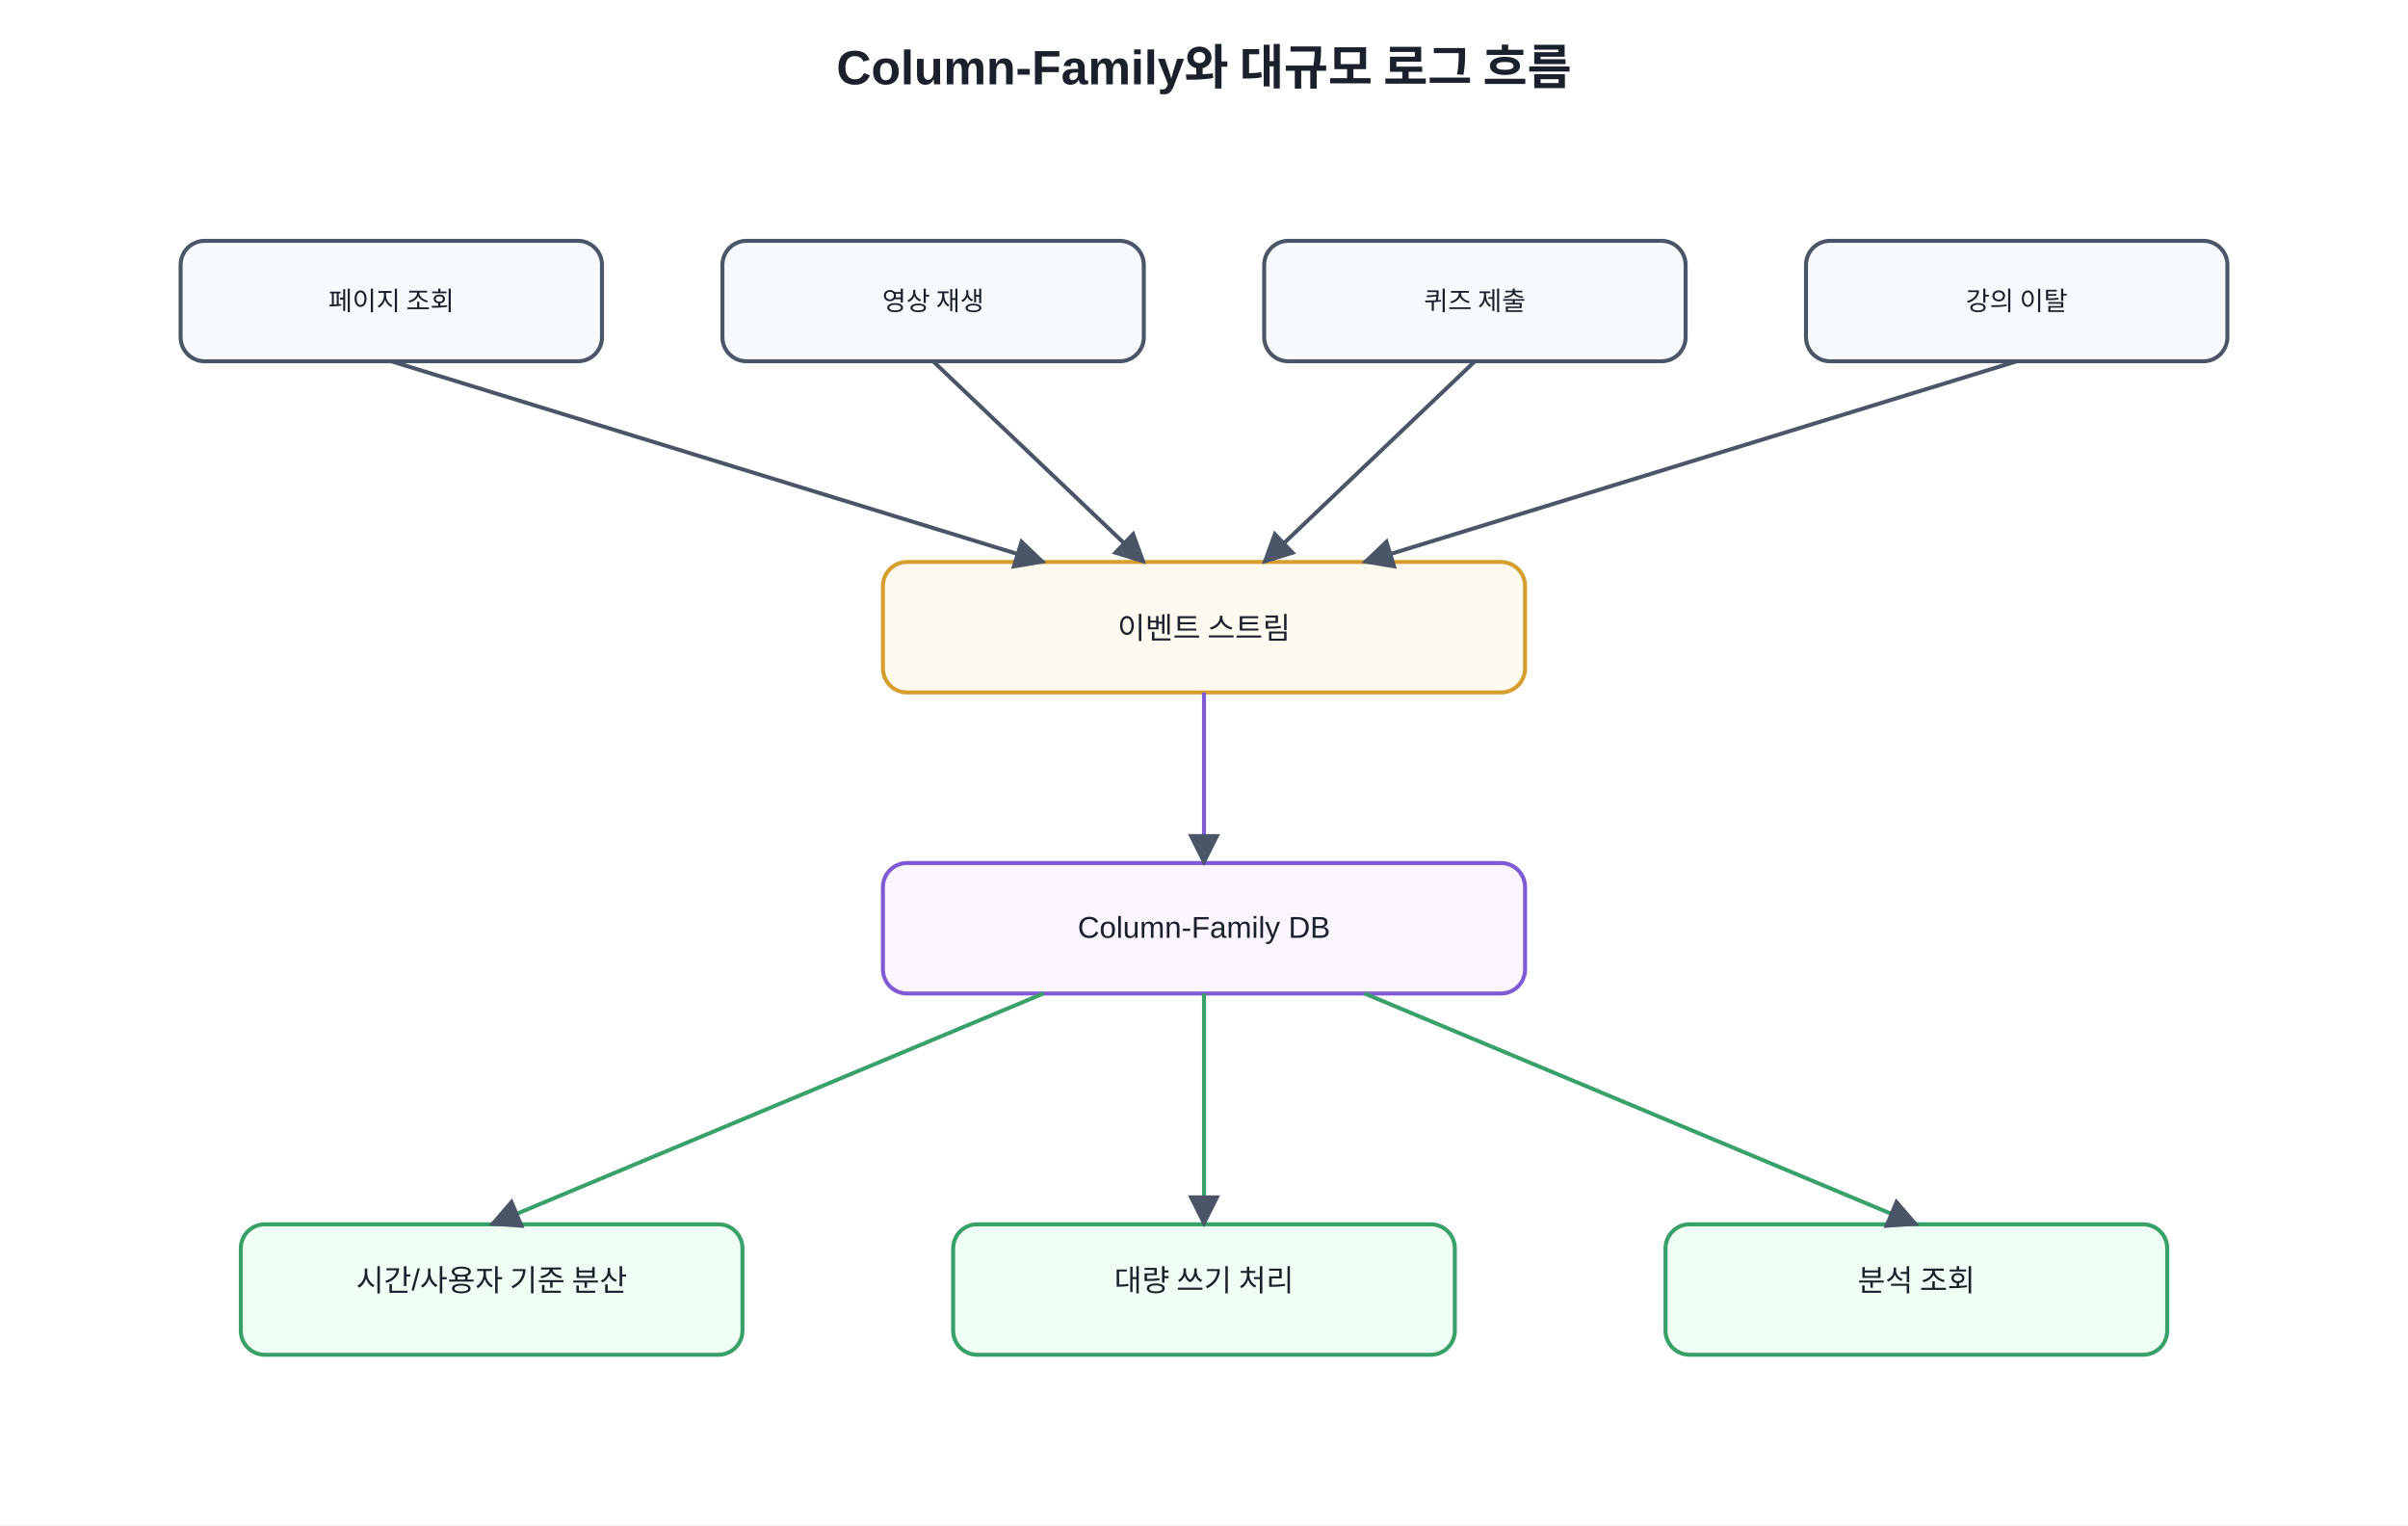
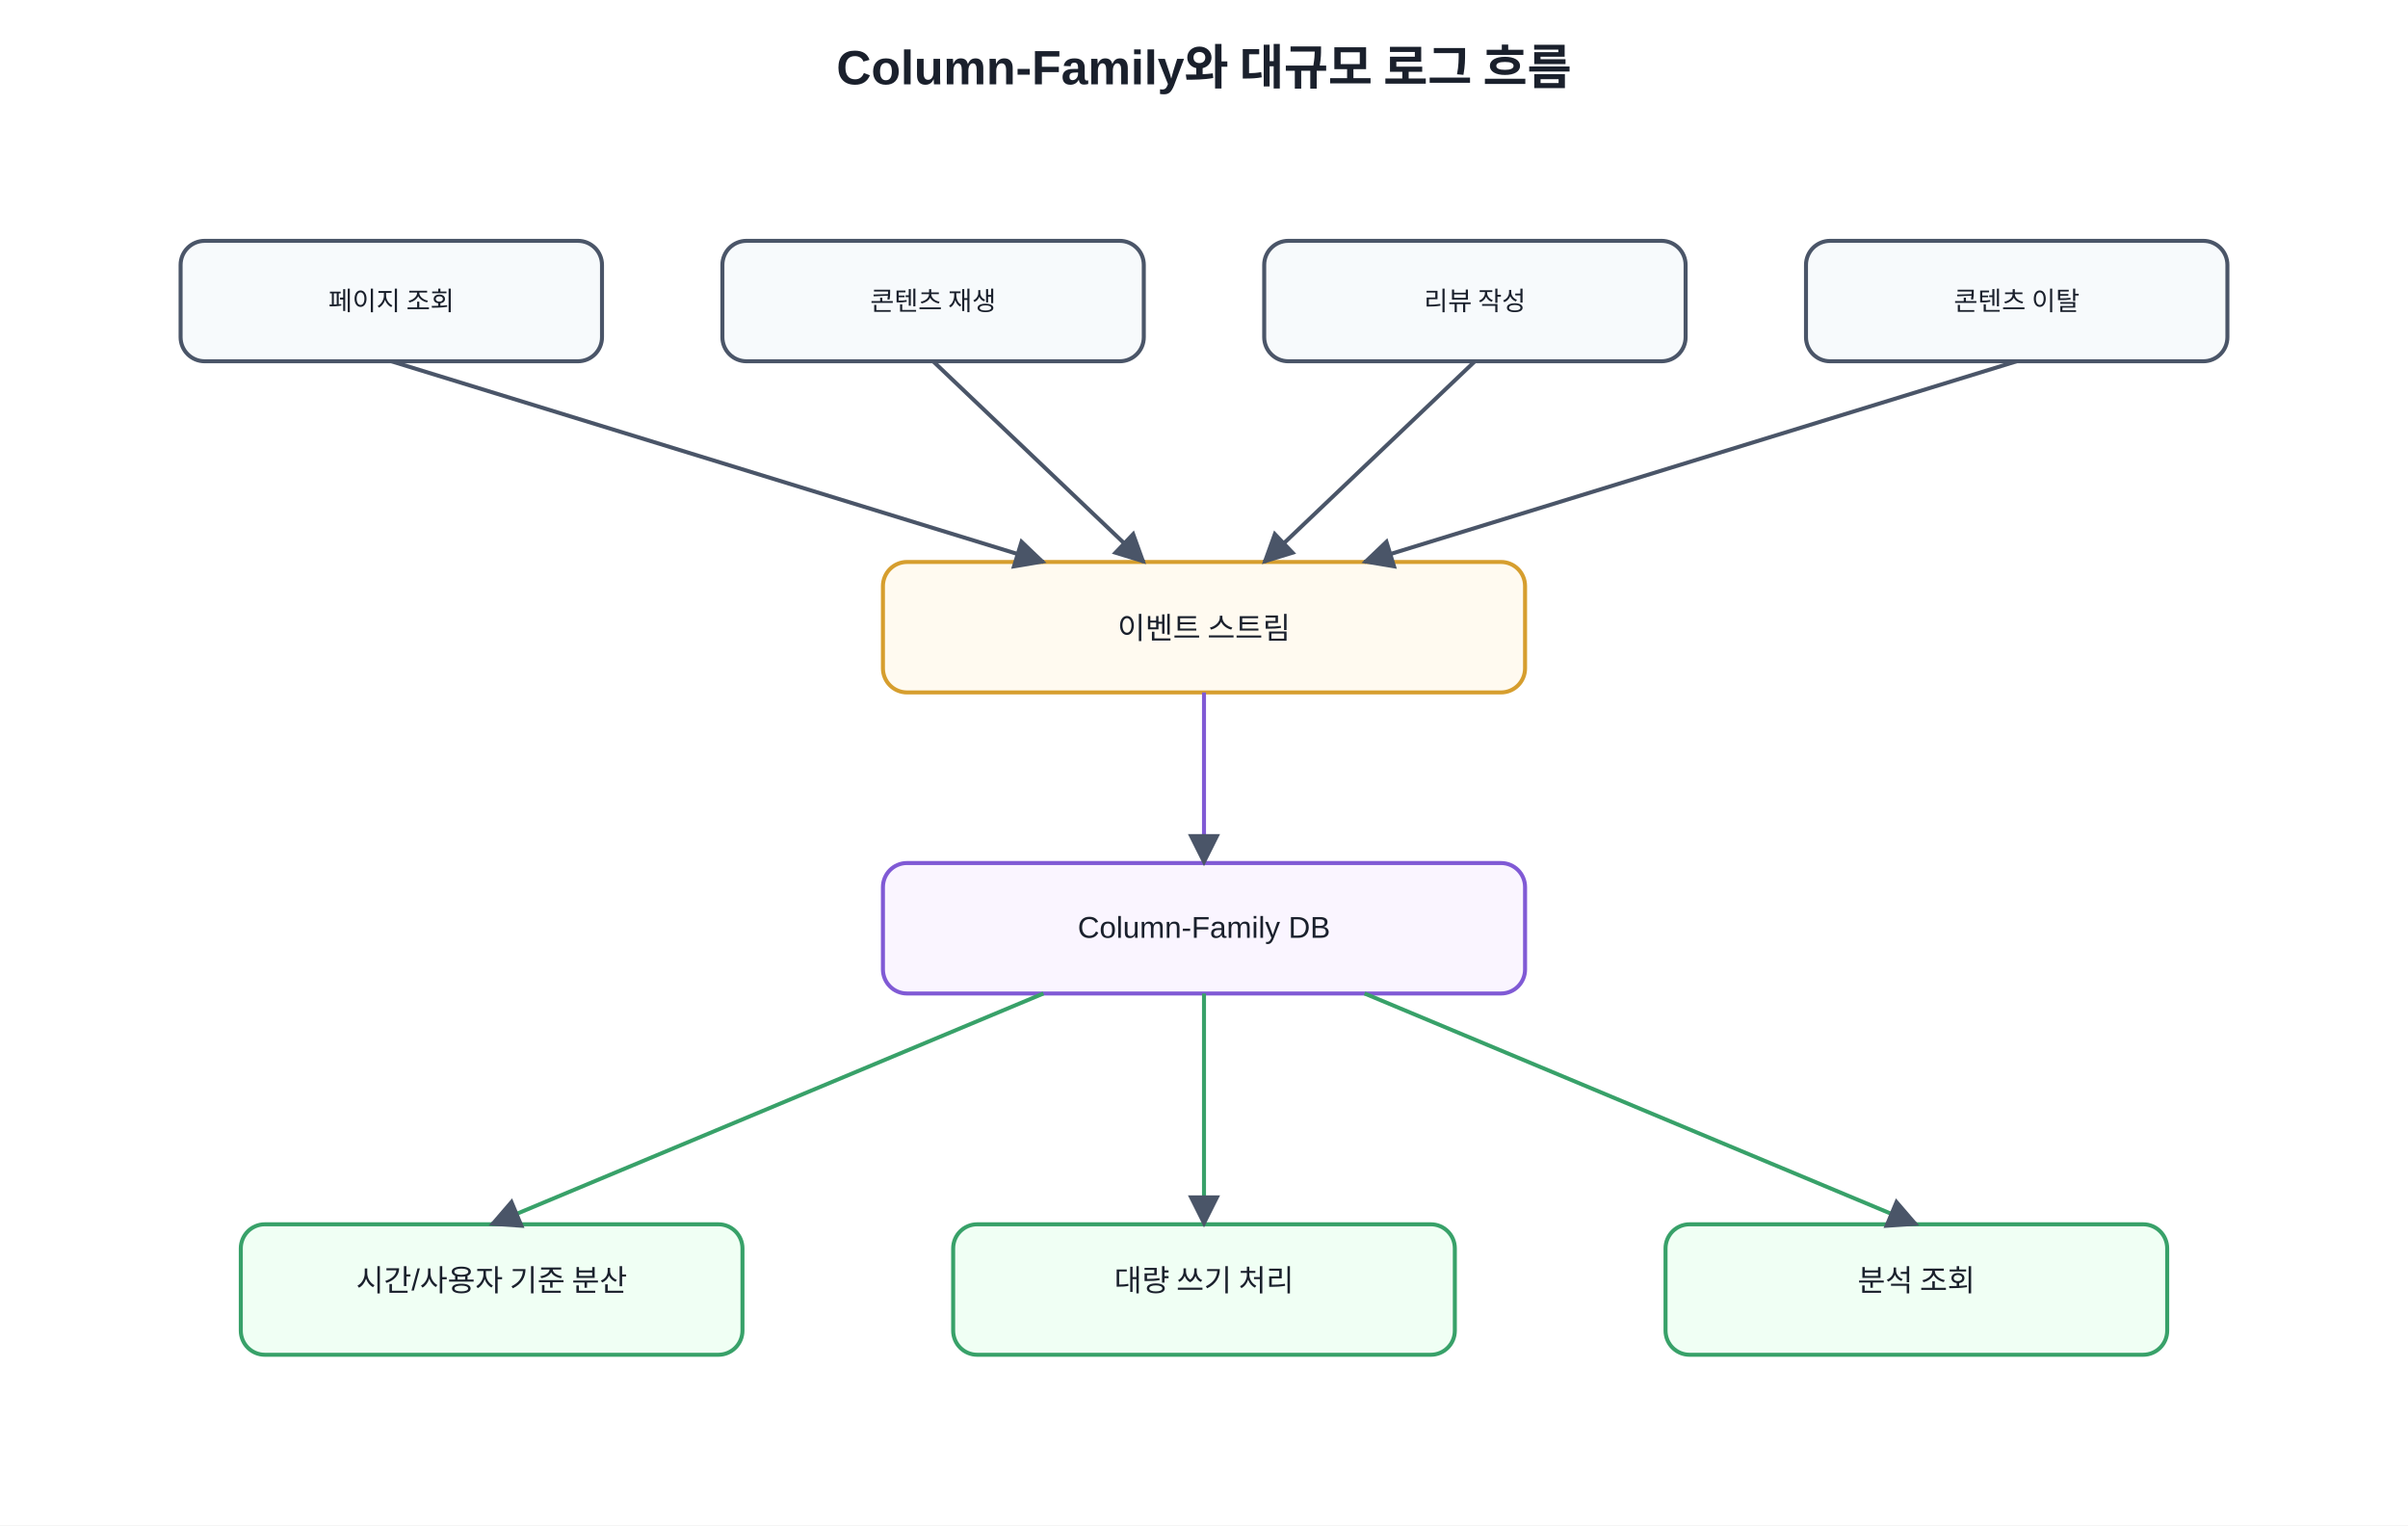
<svg xmlns="http://www.w3.org/2000/svg" width="1200" height="760" viewBox="0 0 1200 760">
  <defs>
    <marker id="a" viewBox="0 0 10 10" refX="9" refY="5" markerWidth="8" markerHeight="8" orient="auto">
      <path d="M0 0L10 5L0 10z" fill="#4a5568" />
    </marker>
    <style>text{font-family:Malgun Gothic,Apple SD Gothic Neo,Noto Sans KR,Arial,sans-serif;fill:#1a202c}.t{font-size:24px;font-weight:700}.b{fill:#f7fafc;stroke:#4a5568;stroke-width:2;rx:12}.m{fill:#ebf8ff;stroke:#2b6cb0}.g{fill:#f0fff4;stroke:#38a169}.y{fill:#fffaf0;stroke:#d69e2e}.p{fill:#faf5ff;stroke:#805ad5}.l{font-size:15px;text-anchor:middle;dominant-baseline:middle}.s{font-size:13px;text-anchor:middle;dominant-baseline:middle}</style>
  </defs>
  <rect width="100%" height="100%" fill="white" />
  <text x="600" y="42" text-anchor="middle" class="t">Column-Family와 대규모 로그 흐름</text>
  <rect x="90" y="120" width="210" height="60" class="b" />
  <text x="195" y="150" class="s">페이지 조회</text>
  <rect x="360" y="120" width="210" height="60" class="b" />
-   <text x="465" y="150" class="s">영상 재생</text>
+   <text x="465" y="150" class="s">콘텐츠 재생</text>
  <rect x="630" y="120" width="210" height="60" class="b" />
-   <text x="735" y="150" class="s">퀴즈 제출</text>
+   <text x="735" y="150" class="s">리뷰 작성</text>
  <rect x="900" y="120" width="210" height="60" class="b" />
-   <text x="1005" y="150" class="s">강의 이탈</text>
+   <text x="1005" y="150" class="s">콘텐츠 이탈</text>
  <rect x="440" y="280" width="320" height="65" class="b y" />
  <text x="600" y="313" class="l">이벤트 스트림</text>
  <rect x="440" y="430" width="320" height="65" class="b p" />
  <text x="600" y="463" class="l">Column-Family DB</text>
  <rect x="120" y="610" width="250" height="65" class="b g" />
  <text x="245" y="638" class="l">시간/사용자 기준 분산</text>
  <rect x="475" y="610" width="250" height="65" class="b g" />
  <text x="600" y="638" class="l">대량 쓰기 처리</text>
  <rect x="830" y="610" width="250" height="65" class="b g" />
  <text x="955" y="638" class="l">분석 조회</text>
  <line x1="195" y1="180" x2="520" y2="280" stroke="#4a5568" stroke-width="2" marker-end="url(#a)" />
  <line x1="465" y1="180" x2="570" y2="280" stroke="#4a5568" stroke-width="2" marker-end="url(#a)" />
  <line x1="735" y1="180" x2="630" y2="280" stroke="#4a5568" stroke-width="2" marker-end="url(#a)" />
  <line x1="1005" y1="180" x2="680" y2="280" stroke="#4a5568" stroke-width="2" marker-end="url(#a)" />
  <line x1="600" y1="345" x2="600" y2="430" stroke="#805ad5" stroke-width="2" marker-end="url(#a)" />
  <line x1="520" y1="495" x2="245" y2="610" stroke="#38a169" stroke-width="2" marker-end="url(#a)" />
  <line x1="600" y1="495" x2="600" y2="610" stroke="#38a169" stroke-width="2" marker-end="url(#a)" />
  <line x1="680" y1="495" x2="955" y2="610" stroke="#38a169" stroke-width="2" marker-end="url(#a)" />
</svg>
